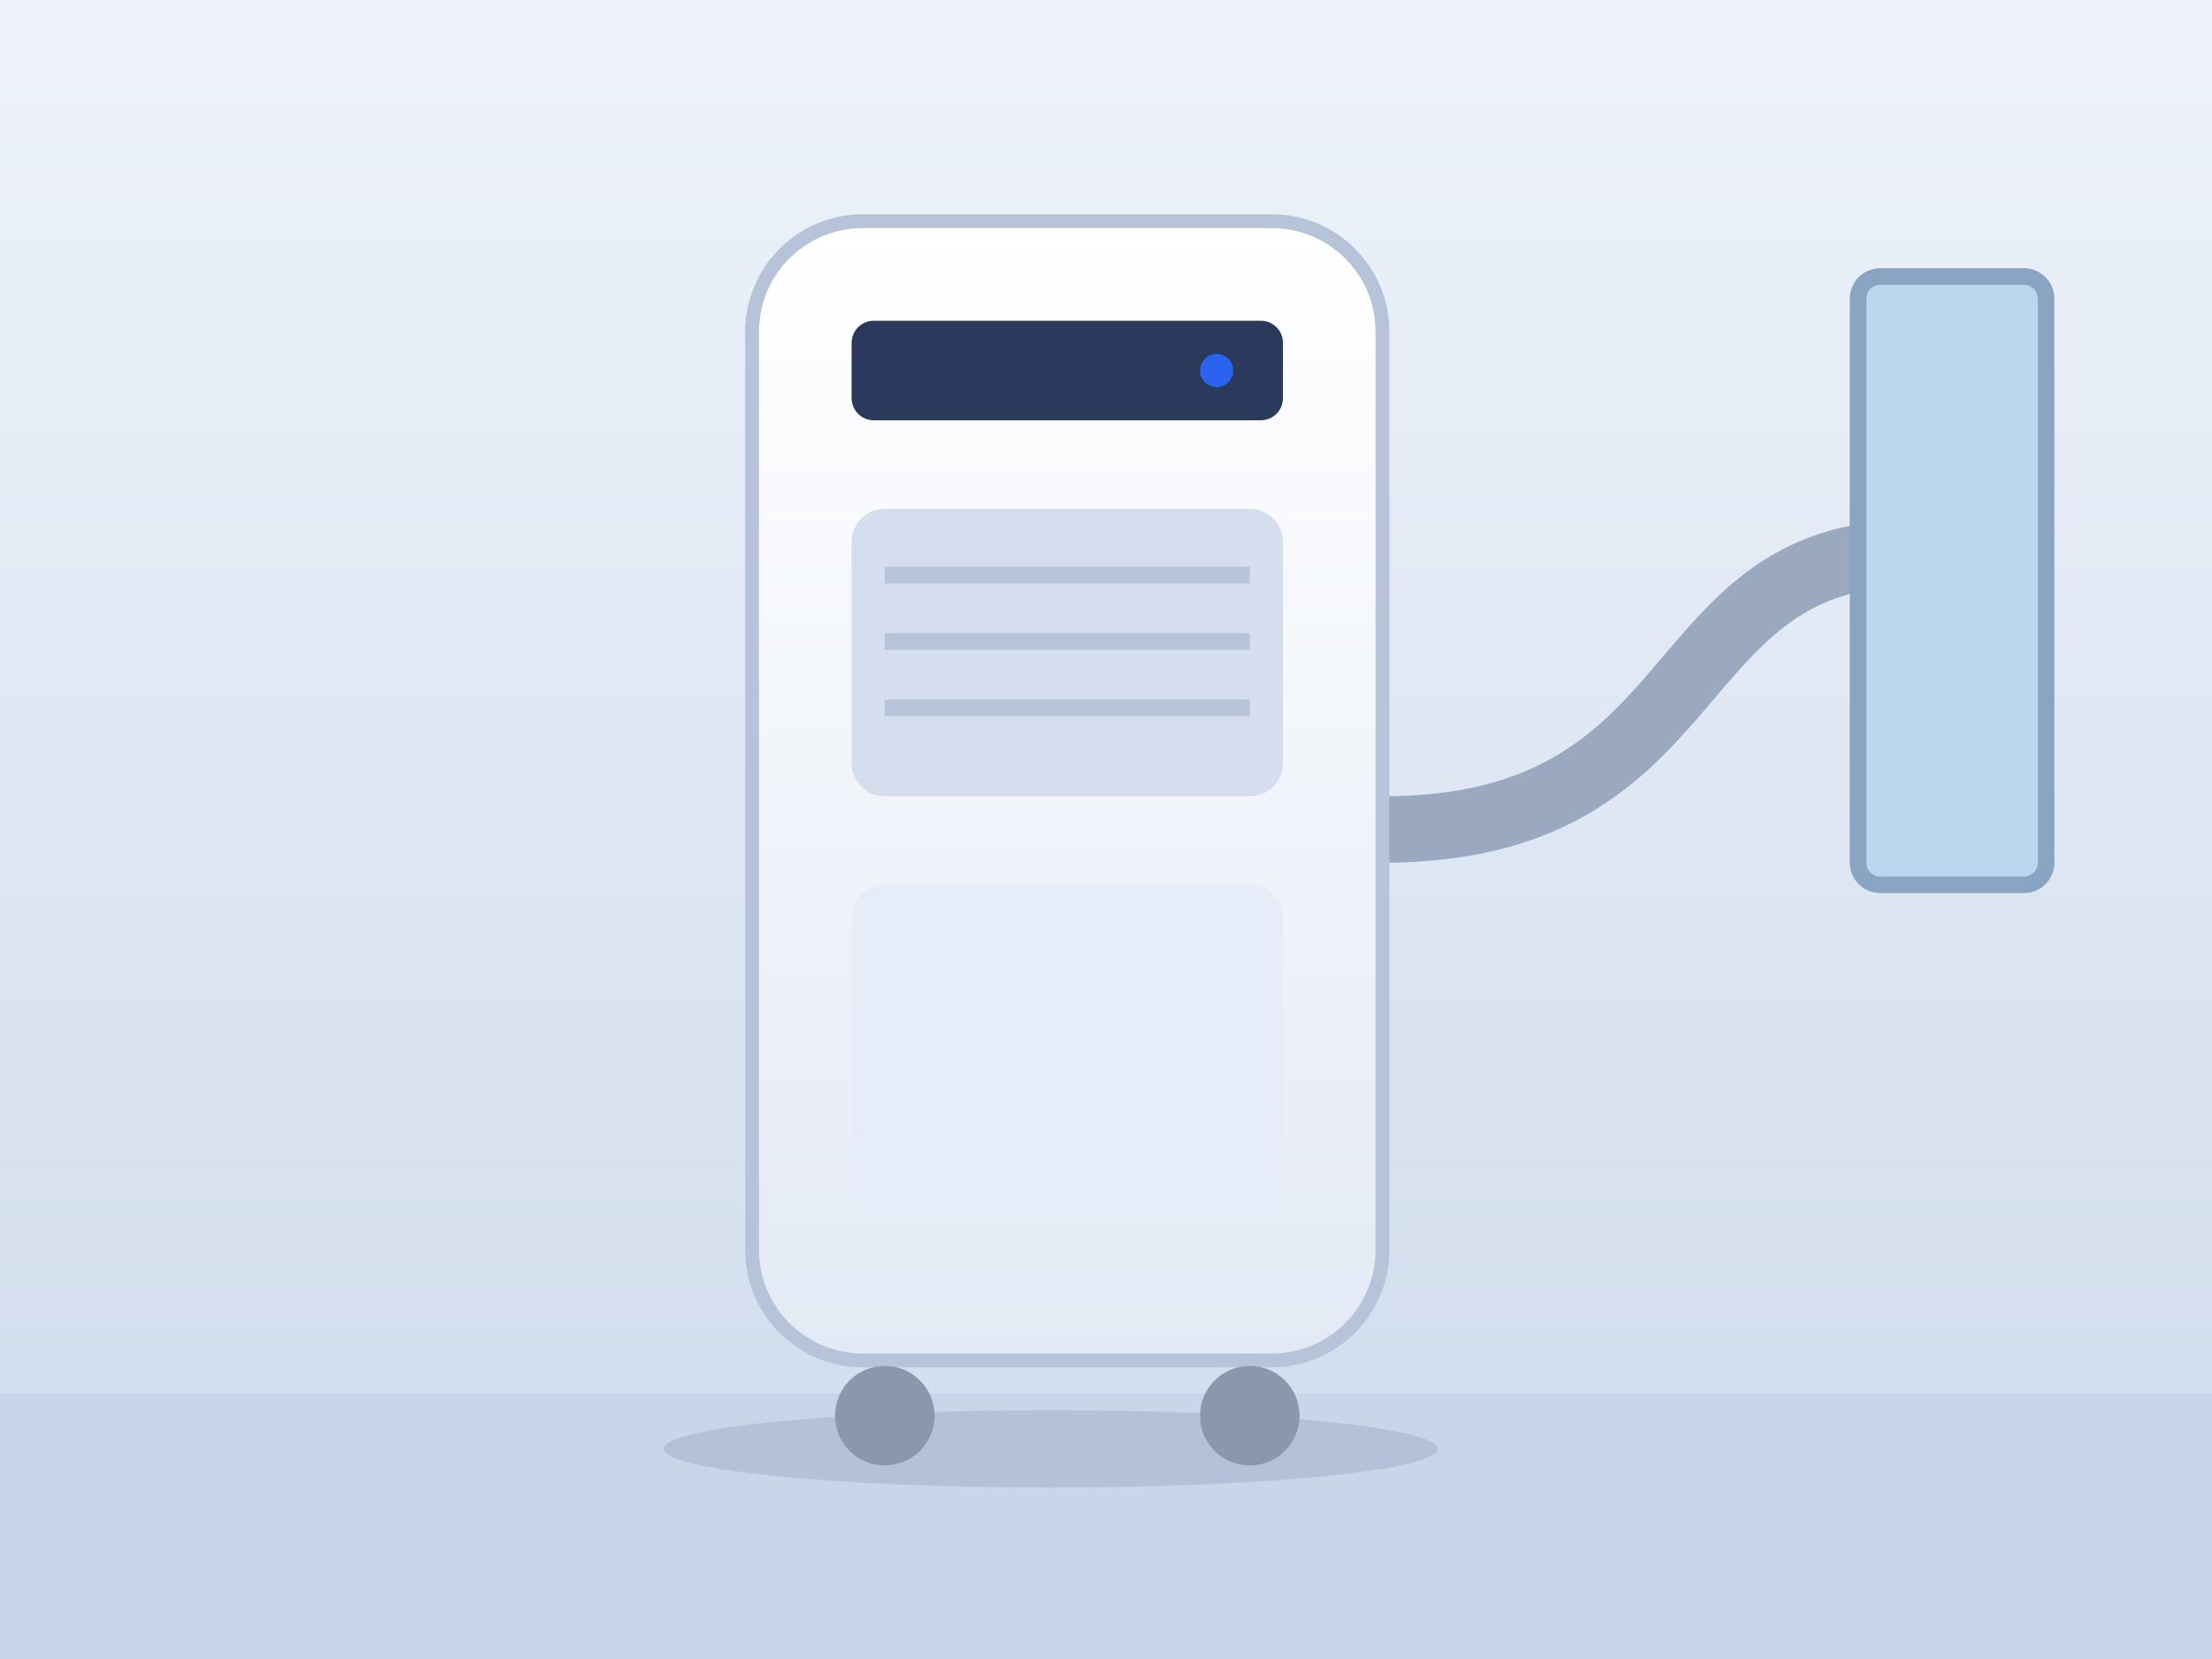
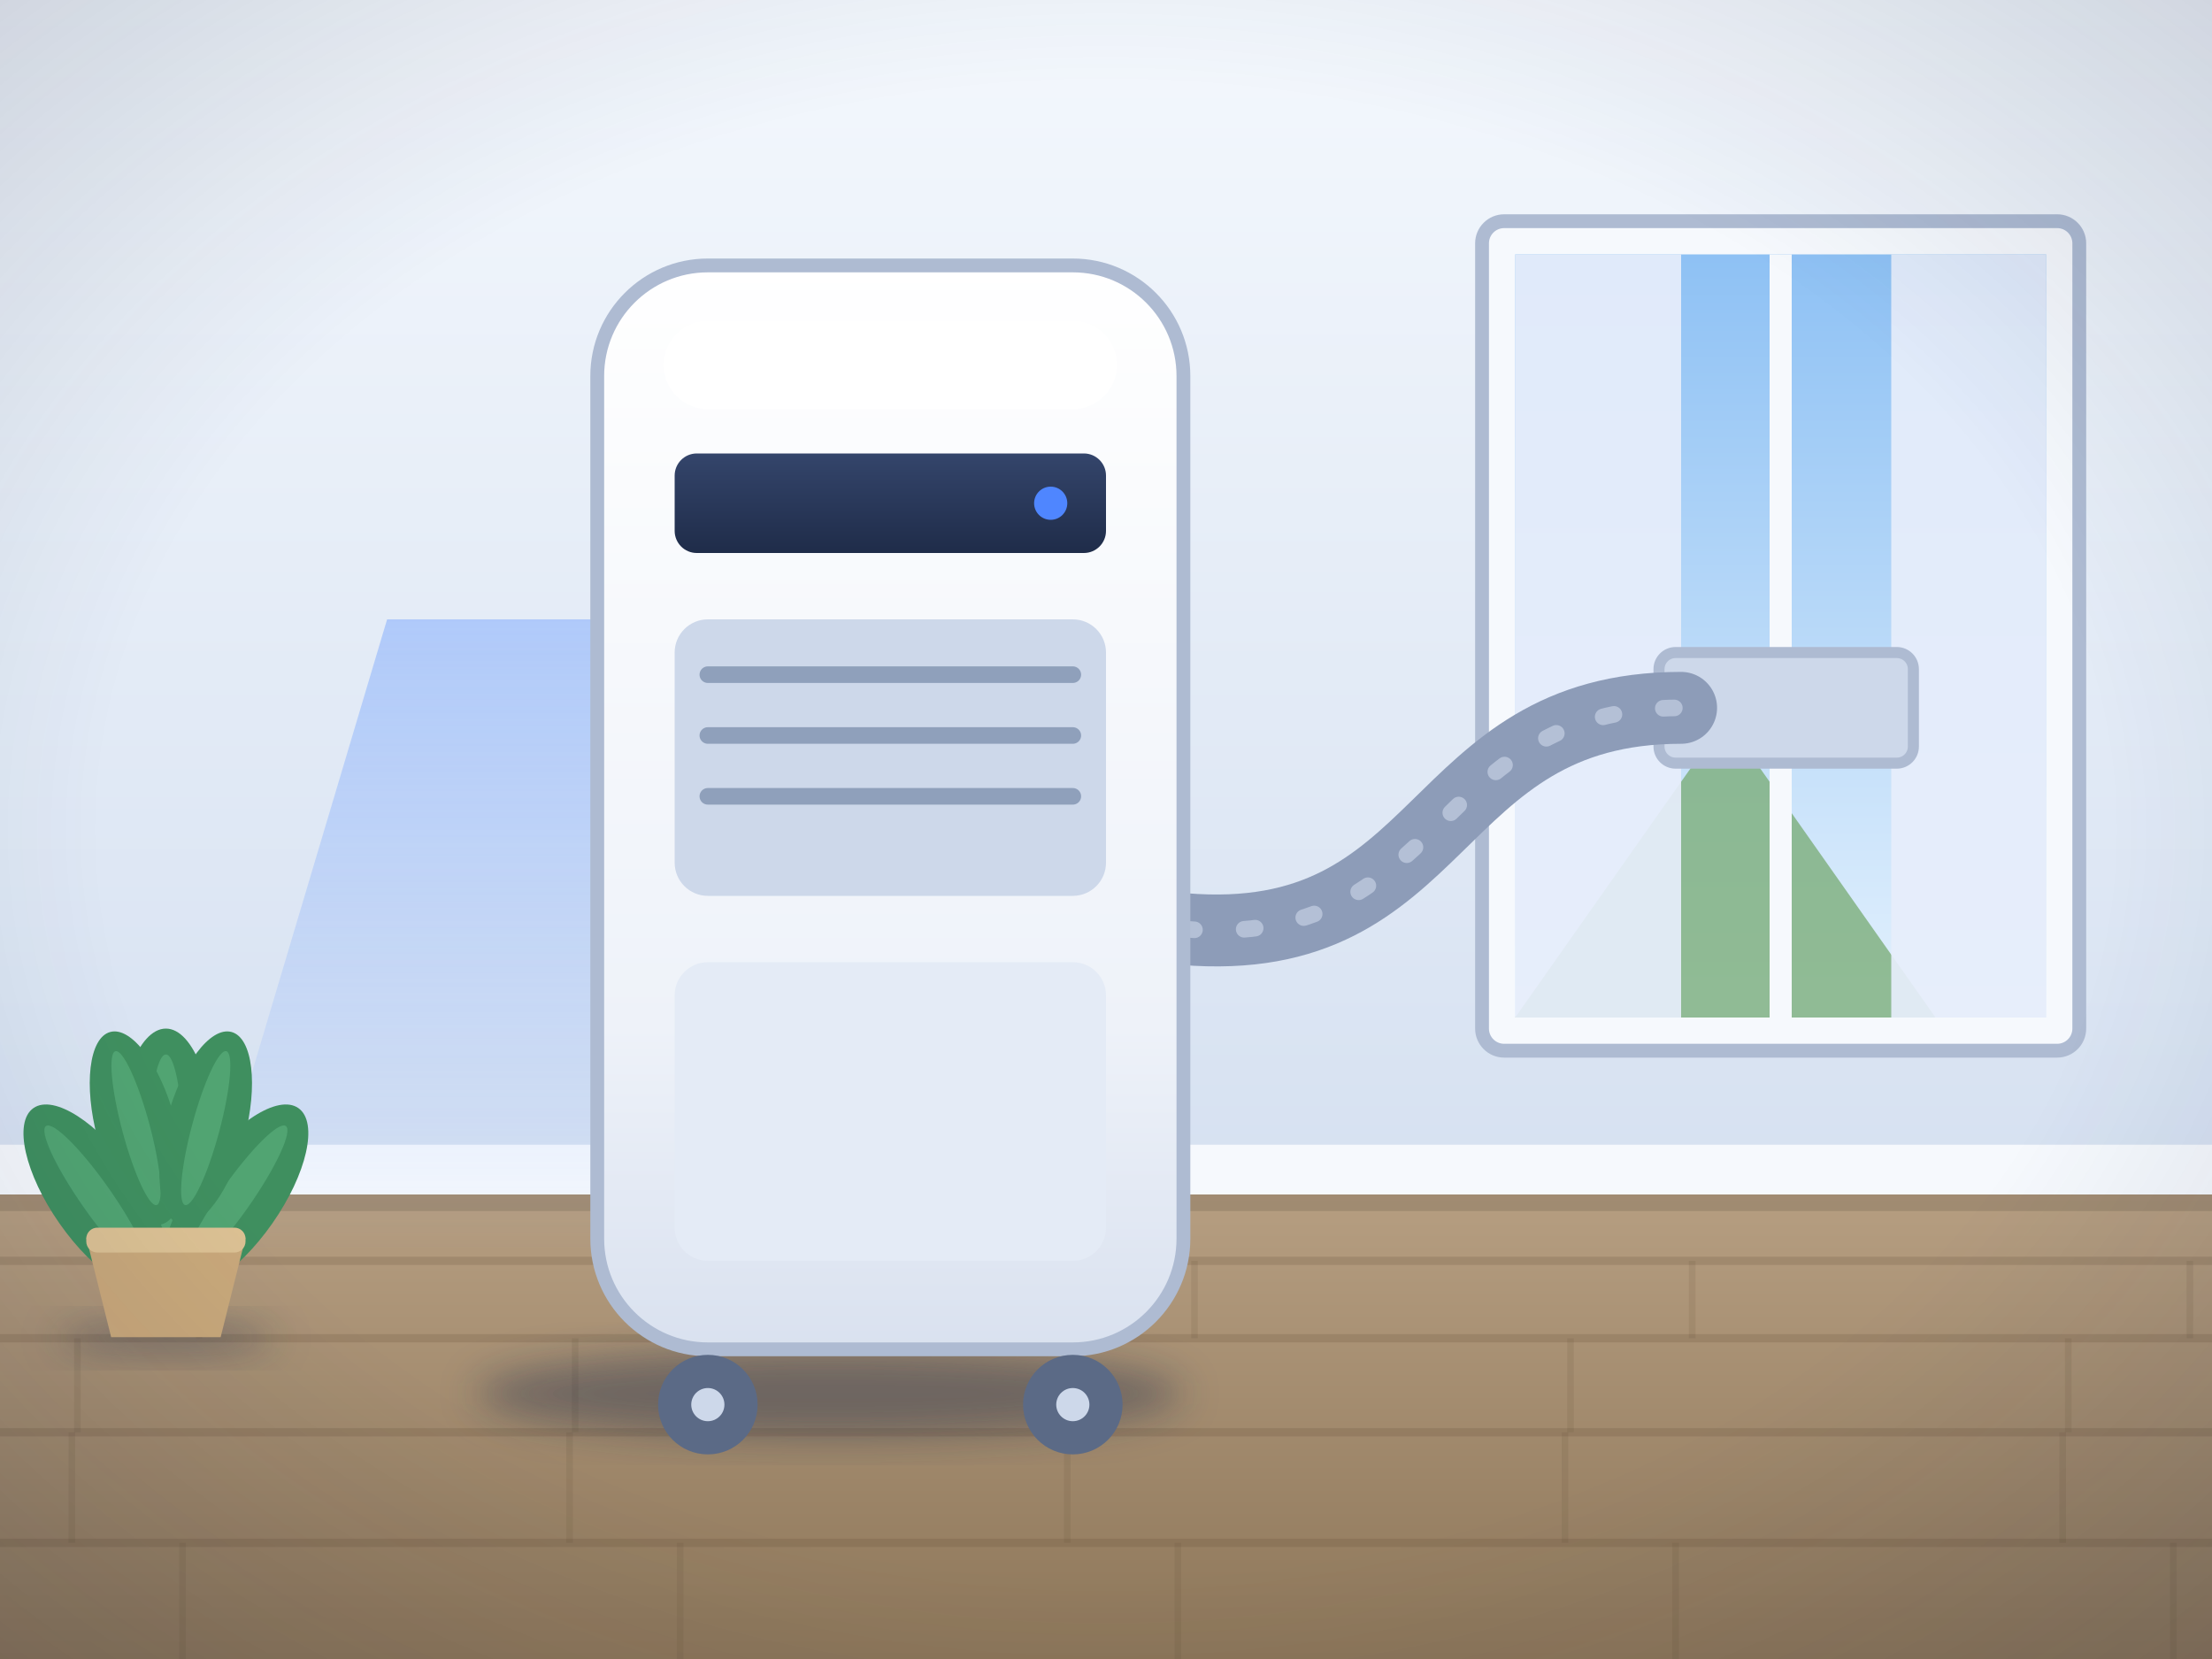
<svg xmlns="http://www.w3.org/2000/svg" viewBox="0 0 400 300" width="400" height="300">
  <defs>
-     <linearGradient id="bg" x1="0" y1="0" x2="0" y2="1">
-       <stop offset="0" stop-color="#eaf1fc" />
-       <stop offset="1" stop-color="#d6e2f4" />
+     <linearGradient id="wall" x1="0" y1="0" x2="0" y2="1">
+       <stop offset="0" stop-color="#f4f8fd" />
+       <stop offset="1" stop-color="#d6e1f1" />
+     </linearGradient>
+     <linearGradient id="floor" x1="0" y1="0" x2="0" y2="1">
+       <stop offset="0" stop-color="#b79f82" />
+       <stop offset="1" stop-color="#8d7659" />
    </linearGradient>
    <linearGradient id="body" x1="0" y1="0" x2="0" y2="1">
      <stop offset="0" stop-color="#ffffff" />
-       <stop offset="1" stop-color="#e3eaf5" />
+       <stop offset="0.7" stop-color="#eef2f9" />
+       <stop offset="1" stop-color="#d9e1ef" />
    </linearGradient>
-     <linearGradient id="wall" x1="0" y1="0" x2="0" y2="1">
-       <stop offset="0" stop-color="#eef3fa" />
-       <stop offset="1" stop-color="#d3deee" />
+     <linearGradient id="dark" x1="0" y1="0" x2="0" y2="1">
+       <stop offset="0" stop-color="#34456b" />
+       <stop offset="1" stop-color="#1f2c49" />
    </linearGradient>
-     <linearGradient id="floor" x1="0" y1="0" x2="0" y2="1">
-       <stop offset="0" stop-color="#9a8b78" />
-       <stop offset="1" stop-color="#76695a" />
+     <linearGradient id="air" x1="0" y1="0" x2="0" y2="1">
+       <stop offset="0" stop-color="#5a92ff" stop-opacity="0.38" />
+       <stop offset="1" stop-color="#5a92ff" stop-opacity="0" />
    </linearGradient>
+     <linearGradient id="airUp" x1="0" y1="1" x2="0" y2="0">
+       <stop offset="0" stop-color="#5a92ff" stop-opacity="0.38" />
+       <stop offset="1" stop-color="#5a92ff" stop-opacity="0" />
+     </linearGradient>
+     <linearGradient id="airL" x1="1" y1="0" x2="0" y2="0">
+       <stop offset="0" stop-color="#5a92ff" stop-opacity="0.38" />
+       <stop offset="1" stop-color="#5a92ff" stop-opacity="0" />
+     </linearGradient>
+     <linearGradient id="airR" x1="0" y1="0" x2="1" y2="0">
+       <stop offset="0" stop-color="#5a92ff" stop-opacity="0.38" />
+       <stop offset="1" stop-color="#5a92ff" stop-opacity="0" />
+     </linearGradient>
+     <linearGradient id="sky" x1="0" y1="0" x2="0" y2="1">
+       <stop offset="0" stop-color="#8ec1f4" />
+       <stop offset="1" stop-color="#e3f1fd" />
+     </linearGradient>
+     <linearGradient id="sun" x1="0" y1="0" x2="0" y2="1">
+       <stop offset="0" stop-color="#fff6d6" stop-opacity="0.75" />
+       <stop offset="1" stop-color="#fff6d6" stop-opacity="0" />
+     </linearGradient>
+     <linearGradient id="glass" x1="0" y1="0" x2="1" y2="1">
+       <stop offset="0" stop-color="#cfe6fb" />
+       <stop offset="1" stop-color="#8fb8e0" />
+     </linearGradient>
+     <linearGradient id="ceil" x1="0" y1="0" x2="0" y2="1">
+       <stop offset="0" stop-color="#e9eff8" />
+       <stop offset="1" stop-color="#d4dff0" />
+     </linearGradient>
+     <linearGradient id="metal" x1="0" y1="0" x2="1" y2="0">
+       <stop offset="0" stop-color="#dfe6f2" />
+       <stop offset="0.5" stop-color="#ffffff" />
+       <stop offset="1" stop-color="#cfd9ea" />
+     </linearGradient>
+     <radialGradient id="glow" cx="0.5" cy="0.5" r="0.5">
+       <stop offset="0" stop-color="#5a92ff" stop-opacity="0.35" />
+       <stop offset="1" stop-color="#5a92ff" stop-opacity="0" />
+     </radialGradient>
+     <radialGradient id="vig" cx="0.5" cy="0.5" r="0.75">
+       <stop offset="0.6" stop-color="#0b1d44" stop-opacity="0" />
+       <stop offset="1" stop-color="#0b1d44" stop-opacity="0.18" />
+     </radialGradient>
+     <filter id="blur" x="-30%" y="-30%" width="160%" height="160%">
+       <feGaussianBlur stdDeviation="3.5" />
+     </filter>
  </defs>
-   <rect width="400" height="300" fill="url(#bg)" />
-   <rect width="400" height="252" fill="url(#wall)" />
-   <rect y="252" width="400" height="48" fill="#c9d5e8" />
-   <ellipse cx="190" cy="262" rx="70" ry="7" fill="#9fb0c9" opacity="0.5" />
-   <path d="M250 150 C 310 150 300 100 346 100" stroke="#9aa8c0" stroke-width="12" fill="none" stroke-linecap="round" />
-   <rect x="336" y="50" width="34" height="110" rx="4" fill="#bcd6f0" stroke="#8aa5c4" stroke-width="3" />
-   <rect x="136" y="40" width="114" height="206" rx="20" fill="url(#body)" stroke="#b6c3d8" stroke-width="2.5" />
-   <rect x="154" y="58" width="78" height="18" rx="4" fill="#2b3a5c" />
-   <circle cx="220" cy="67" r="3" fill="#2a63f0" />
-   <rect x="154" y="92" width="78" height="52" rx="6" fill="#d5deee" />
-   <line x1="160" y1="104" x2="226" y2="104" stroke="#b6c3d8" stroke-width="3" />
-   <line x1="160" y1="116" x2="226" y2="116" stroke="#b6c3d8" stroke-width="3" />
-   <line x1="160" y1="128" x2="226" y2="128" stroke="#b6c3d8" stroke-width="3" />
-   <rect x="154" y="160" width="78" height="60" rx="6" fill="#e6edf8" />
-   <circle cx="160" cy="256" r="9" fill="#8a97ad" />
-   <circle cx="226" cy="256" r="9" fill="#8a97ad" />
+   <rect width="400" height="214" fill="url(#wall)" />
+   <rect y="214" width="400" height="86" fill="url(#floor)" />
+   <rect y="207" width="400" height="9" fill="#f6f9fd" />
+   <rect y="216" width="400" height="3" fill="#000" opacity="0.12" />
+   <line x1="0" y1="228" x2="400" y2="228" stroke="#5a4630" stroke-opacity="0.18" stroke-width="1.5" />
+   <line x1="36" y1="228" x2="36" y2="242" stroke="#5a4630" stroke-opacity="0.12" stroke-width="1.2" />
+   <line x1="126" y1="228" x2="126" y2="242" stroke="#5a4630" stroke-opacity="0.12" stroke-width="1.2" />
+   <line x1="216" y1="228" x2="216" y2="242" stroke="#5a4630" stroke-opacity="0.12" stroke-width="1.2" />
+   <line x1="306" y1="228" x2="306" y2="242" stroke="#5a4630" stroke-opacity="0.12" stroke-width="1.2" />
+   <line x1="396" y1="228" x2="396" y2="242" stroke="#5a4630" stroke-opacity="0.12" stroke-width="1.2" />
+   <line x1="0" y1="242" x2="400" y2="242" stroke="#5a4630" stroke-opacity="0.18" stroke-width="1.5" />
+   <line x1="14" y1="242" x2="14" y2="259" stroke="#5a4630" stroke-opacity="0.12" stroke-width="1.2" />
+   <line x1="104" y1="242" x2="104" y2="259" stroke="#5a4630" stroke-opacity="0.12" stroke-width="1.2" />
+   <line x1="194" y1="242" x2="194" y2="259" stroke="#5a4630" stroke-opacity="0.12" stroke-width="1.2" />
+   <line x1="284" y1="242" x2="284" y2="259" stroke="#5a4630" stroke-opacity="0.12" stroke-width="1.2" />
+   <line x1="374" y1="242" x2="374" y2="259" stroke="#5a4630" stroke-opacity="0.12" stroke-width="1.2" />
+   <line x1="0" y1="259" x2="400" y2="259" stroke="#5a4630" stroke-opacity="0.18" stroke-width="1.5" />
+   <line x1="13" y1="259" x2="13" y2="279" stroke="#5a4630" stroke-opacity="0.12" stroke-width="1.2" />
+   <line x1="103" y1="259" x2="103" y2="279" stroke="#5a4630" stroke-opacity="0.12" stroke-width="1.2" />
+   <line x1="193" y1="259" x2="193" y2="279" stroke="#5a4630" stroke-opacity="0.12" stroke-width="1.2" />
+   <line x1="283" y1="259" x2="283" y2="279" stroke="#5a4630" stroke-opacity="0.12" stroke-width="1.2" />
+   <line x1="373" y1="259" x2="373" y2="279" stroke="#5a4630" stroke-opacity="0.12" stroke-width="1.2" />
+   <line x1="0" y1="279" x2="400" y2="279" stroke="#5a4630" stroke-opacity="0.18" stroke-width="1.5" />
+   <line x1="33" y1="279" x2="33" y2="302" stroke="#5a4630" stroke-opacity="0.12" stroke-width="1.2" />
+   <line x1="123" y1="279" x2="123" y2="302" stroke="#5a4630" stroke-opacity="0.12" stroke-width="1.2" />
+   <line x1="213" y1="279" x2="213" y2="302" stroke="#5a4630" stroke-opacity="0.12" stroke-width="1.2" />
+   <line x1="303" y1="279" x2="303" y2="302" stroke="#5a4630" stroke-opacity="0.12" stroke-width="1.2" />
+   <line x1="393" y1="279" x2="393" y2="302" stroke="#5a4630" stroke-opacity="0.12" stroke-width="1.2" />
+   <rect x="268" y="40" width="108" height="150" rx="4" fill="#f6f9fd" stroke="#aebbd2" stroke-width="2.5" />
+   <rect x="274" y="46" width="96" height="138" fill="url(#sky)" />
+   <polygon points="274,184 312,130 350,184" fill="#7cae7a" opacity="0.8" />
+   <rect x="274" y="46" width="30" height="138" fill="#e7eefb" opacity="0.92" />
+   <rect x="342" y="46" width="28" height="138" fill="#e7eefb" opacity="0.92" />
+   <line x1="322" y1="46" x2="322" y2="184" stroke="#f6f9fd" stroke-width="4" />
+   <rect x="300" y="118" width="46" height="20" rx="3" fill="#cdd8ea" stroke="#aebbd2" stroke-width="2" />
+   <path d="M214 168 C 262 172 258 128 304 128" stroke="#8d9cb8" stroke-width="13" fill="none" stroke-linecap="round" />
+   <path d="M214 168 C 262 172 258 128 304 128" stroke="#b4c0d6" stroke-width="3" stroke-dasharray="2 9" fill="none" stroke-linecap="round" />
+   <polygon points="70,112 130,112 164,226 36,226" fill="url(#air)" />
+   <ellipse cx="150" cy="252" rx="64" ry="8" fill="#1b2b4a" opacity="0.4" filter="url(#blur)" />
+   <rect x="108" y="48" width="106" height="196" rx="20" fill="url(#body)" stroke="#aebbd2" stroke-width="2.5" />
+   <rect x="120" y="58" width="82" height="16" rx="8" fill="#fff" opacity="0.85" />
+   <rect x="122" y="82" width="78" height="18" rx="4" fill="url(#dark)" />
+   <circle cx="190" cy="91" r="3" fill="#4f86ff" />
+   <rect x="122" y="112" width="78" height="50" rx="6" fill="#cdd8ea" />
+   <line x1="128" y1="122" x2="194" y2="122" stroke="#8fa0bb" stroke-width="3" stroke-linecap="round" />
+   <line x1="128" y1="133" x2="194" y2="133" stroke="#8fa0bb" stroke-width="3" stroke-linecap="round" />
+   <line x1="128" y1="144" x2="194" y2="144" stroke="#8fa0bb" stroke-width="3" stroke-linecap="round" />
+   <rect x="122" y="174" width="78" height="54" rx="6" fill="#e4ebf6" />
+   <circle cx="128" cy="254" r="9" fill="#5b6a86" />
+   <circle cx="194" cy="254" r="9" fill="#5b6a86" />
+   <circle cx="128" cy="254" r="3" fill="#cdd8ea" />
+   <circle cx="194" cy="254" r="3" fill="#cdd8ea" />
+   <ellipse cx="30" cy="242" rx="19.8" ry="3.6" fill="#1b2b4a" opacity="0.3" filter="url(#blur)" />
+   <ellipse cx="30.0" cy="209.4" rx="9.0" ry="23.4" fill="#3f8f5f" transform="rotate(0 30.0 209.4)" />
+   <ellipse cx="30.0" cy="209.4" rx="3.15" ry="18.72" fill="#58ad7a" opacity="0.7" transform="rotate(0 30.0 209.4)" />
+   <ellipse cx="17.4" cy="216.6" rx="8.1" ry="19.8" fill="#3f8f5f" transform="rotate(-35 17.4 216.6)" />
+   <ellipse cx="17.4" cy="216.6" rx="2.835" ry="15.84" fill="#58ad7a" opacity="0.7" transform="rotate(-35 17.4 216.6)" />
+   <ellipse cx="42.6" cy="216.6" rx="8.1" ry="19.8" fill="#3f8f5f" transform="rotate(35 42.6 216.6)" />
+   <ellipse cx="42.6" cy="216.6" rx="2.835" ry="15.84" fill="#58ad7a" opacity="0.7" transform="rotate(35 42.6 216.6)" />
+   <ellipse cx="24.6" cy="204.0" rx="7.2" ry="18.0" fill="#3f8f5f" transform="rotate(-15 24.6 204.0)" />
+   <ellipse cx="24.6" cy="204.0" rx="2.52" ry="14.4" fill="#58ad7a" opacity="0.7" transform="rotate(-15 24.6 204.0)" />
+   <ellipse cx="37.2" cy="204.0" rx="7.2" ry="18.0" fill="#3f8f5f" transform="rotate(15 37.2 204.0)" />
+   <ellipse cx="37.2" cy="204.0" rx="2.52" ry="14.4" fill="#58ad7a" opacity="0.7" transform="rotate(15 37.2 204.0)" />
+   <path d="M15.6 223.8 h28.8 l-4.5 18.0 h-19.8 z" fill="#c9a87a" />
+   <rect x="15.6" y="222.0" width="28.8" height="4.5" rx="2" fill="#dcc193" />
+   <rect width="400" height="300" fill="url(#vig)" />
</svg>
